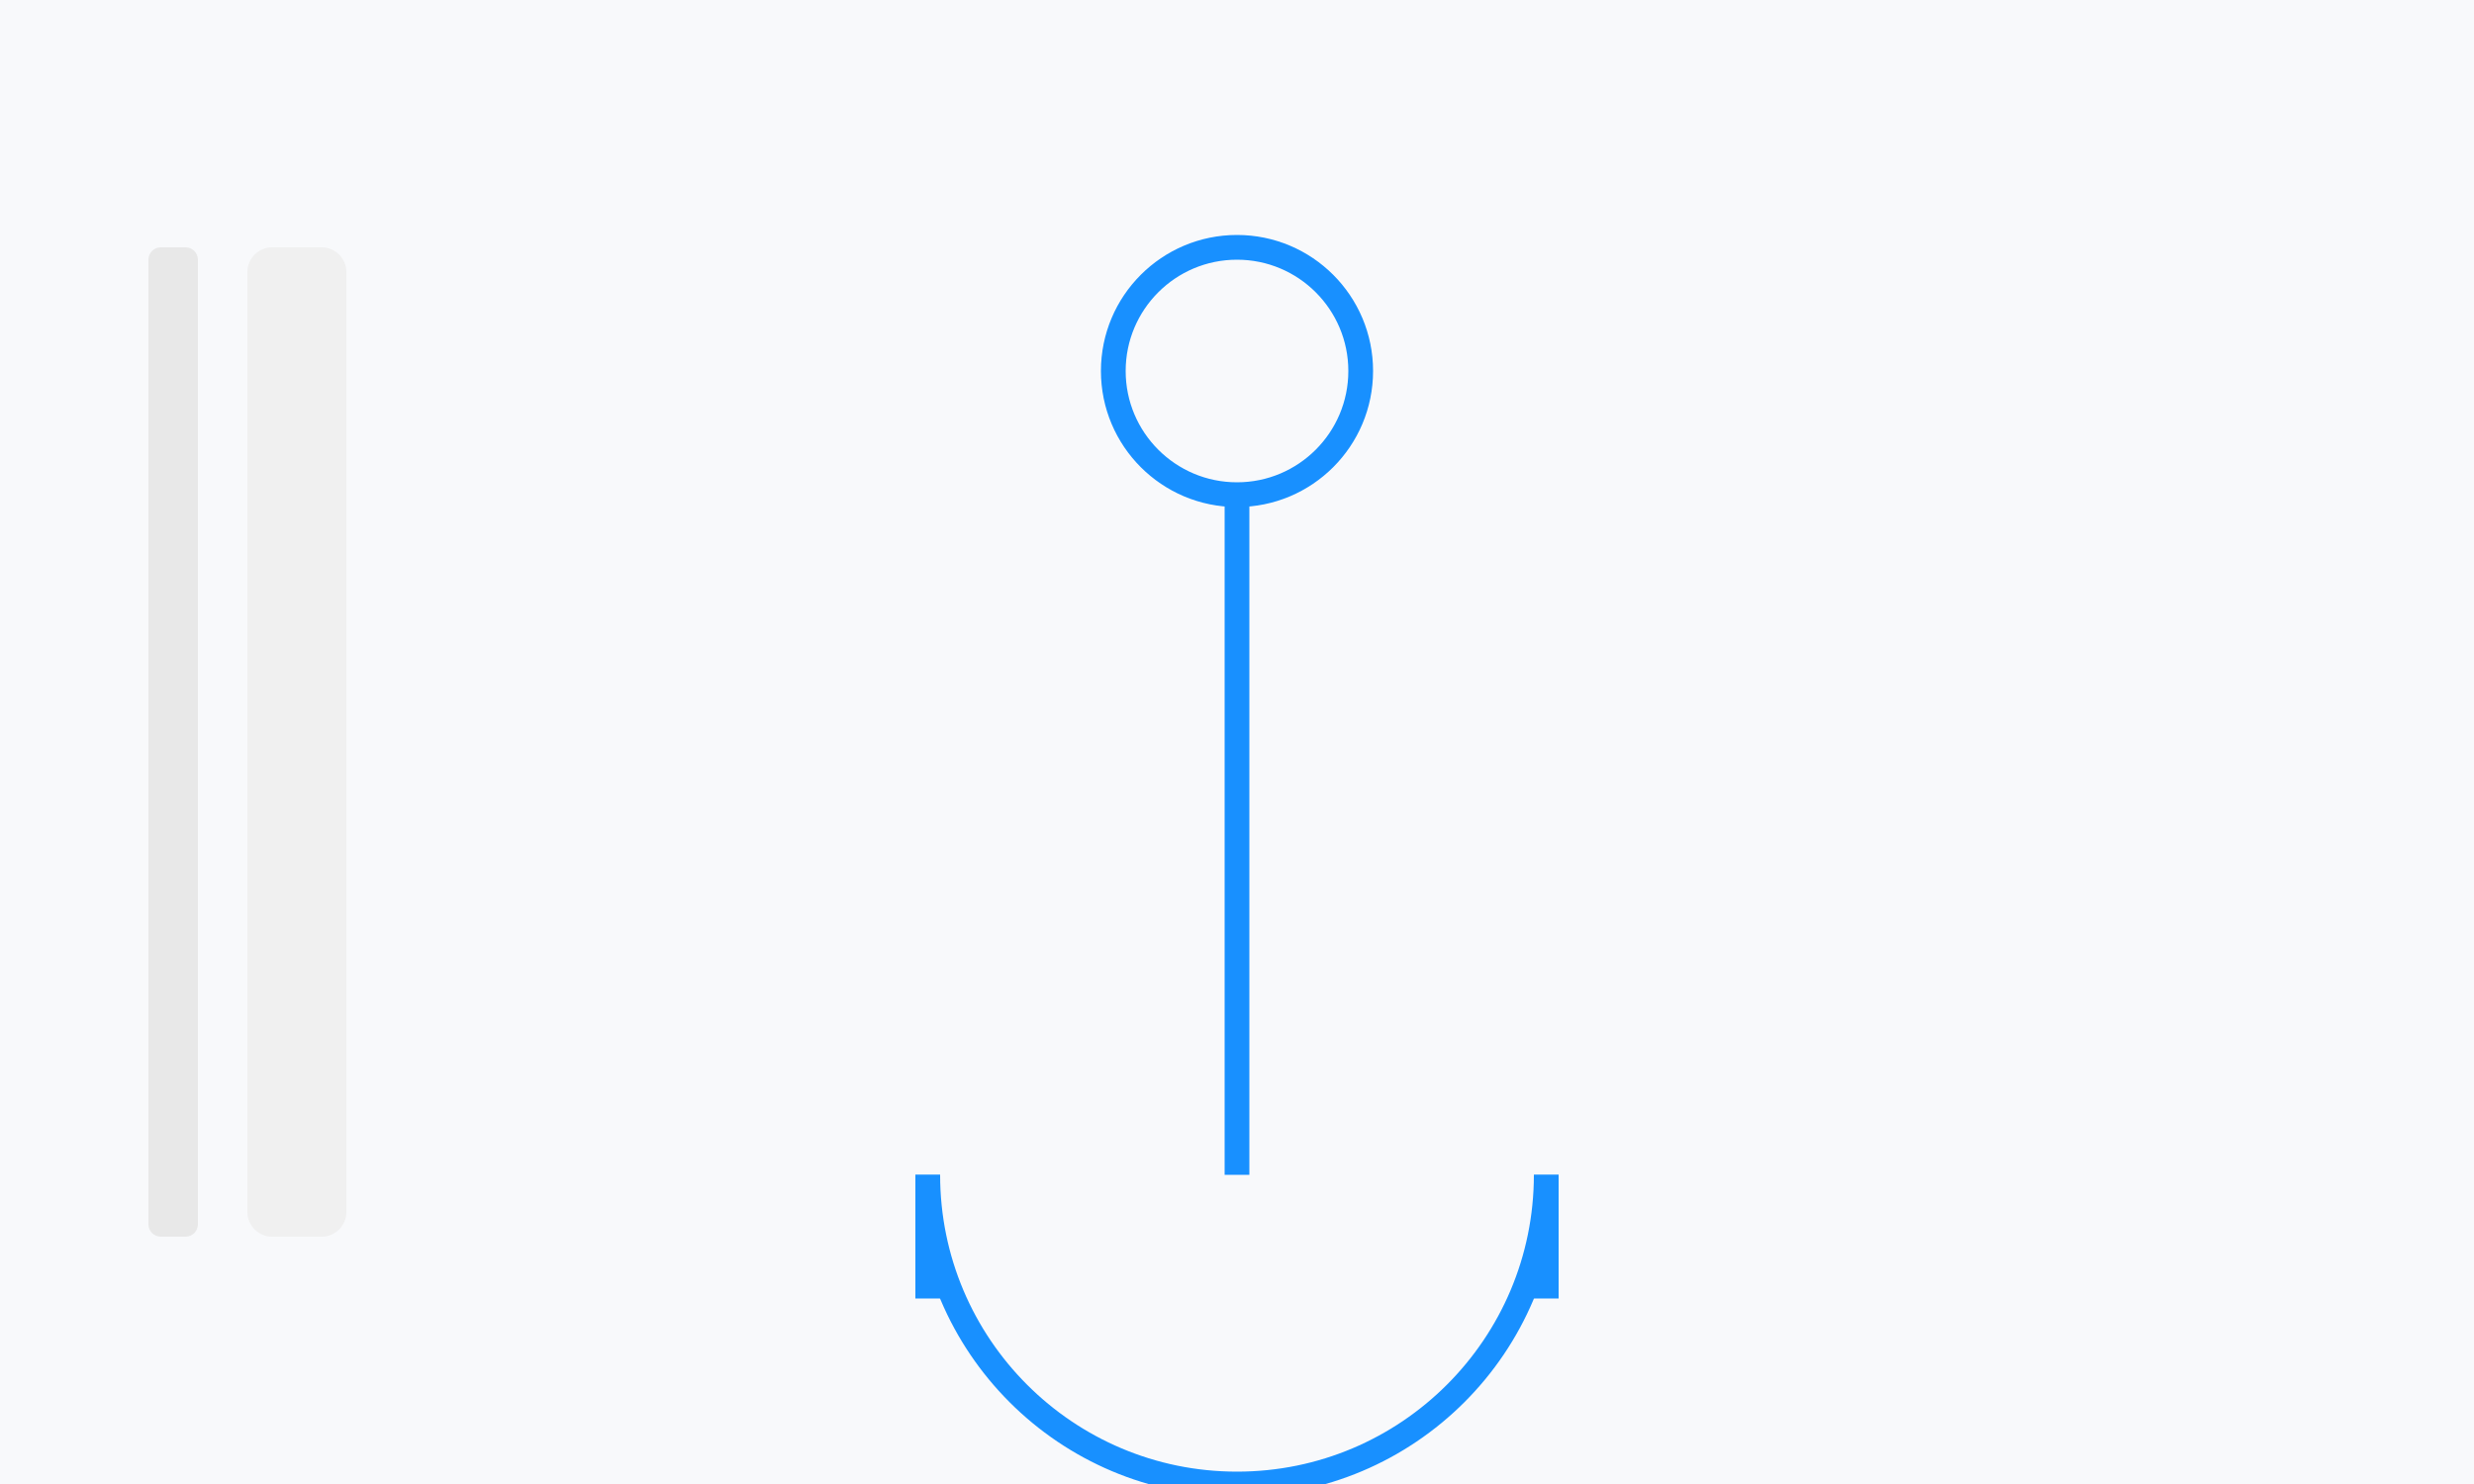
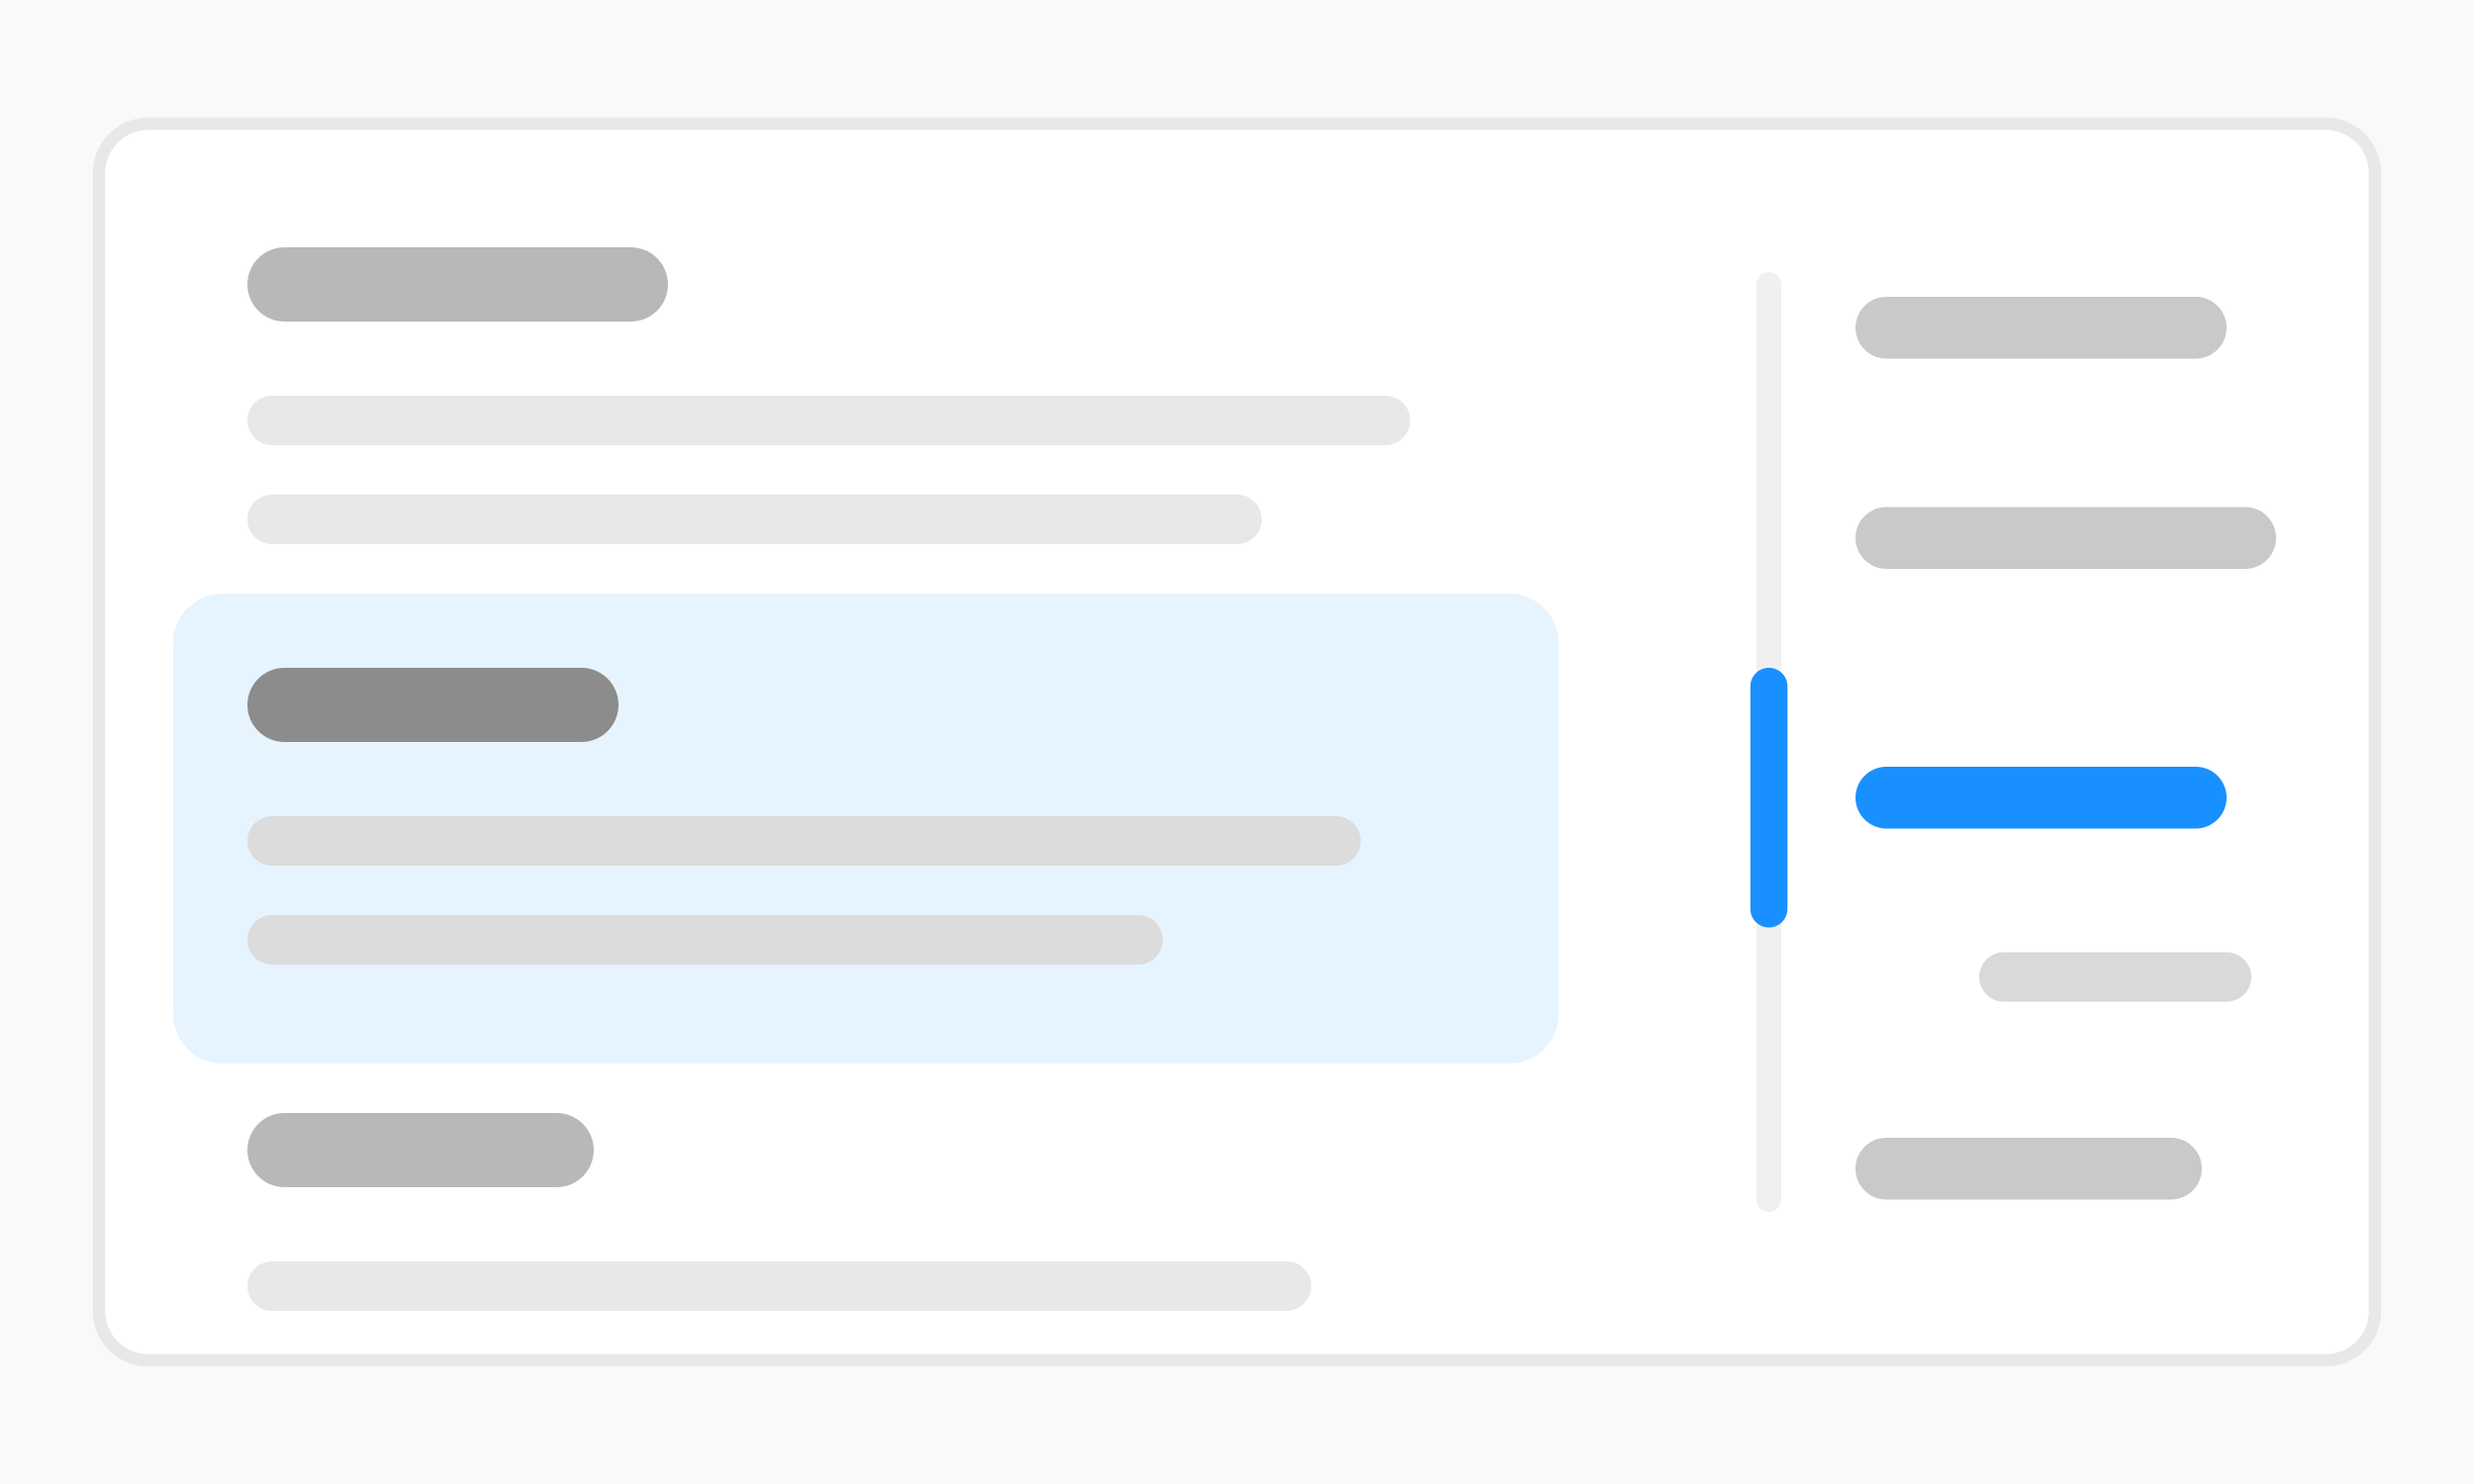
<svg xmlns="http://www.w3.org/2000/svg" width="200" height="120" viewBox="0 0 200 120">
  <rect width="200" height="120" fill="#f8f9fb" />
-   <circle cx="100" cy="30" r="10" fill="none" stroke="#1890ff" stroke-width="2" />
-   <line x1="100" y1="40" x2="100" y2="95" stroke="#1890ff" stroke-width="2" />
-   <path d="M75 95 A25 25 0 0 0 125 95" fill="none" stroke="#1890ff" stroke-width="2" />
-   <line x1="75" y1="95" x2="75" y2="105" stroke="#1890ff" stroke-width="2" />
-   <line x1="125" y1="95" x2="125" y2="105" stroke="#1890ff" stroke-width="2" />
-   <rect x="20" y="20" width="8" height="80" rx="2" fill="#f0f0f0" />
-   <rect x="12" y="20" width="4" height="80" rx="1" fill="#e8e8e8" />
+   <rect x="8" y="10" width="184" height="100" rx="4" fill="#fff" stroke="#e8e8e8" />
+   <rect x="20" y="20" width="34" height="6" rx="3" fill="#b8b8b8" />
+   <rect x="20" y="32" width="94" height="4" rx="2" fill="#e8e8e8" />
+   <rect x="20" y="40" width="82" height="4" rx="2" fill="#e8e8e8" />
+   <rect x="14" y="48" width="112" height="38" rx="4" fill="#e6f4ff" />
+   <rect x="20" y="54" width="30" height="6" rx="3" fill="#8c8c8c" />
+   <rect x="20" y="66" width="90" height="4" rx="2" fill="#dcdcdc" />
+   <rect x="20" y="74" width="74" height="4" rx="2" fill="#dcdcdc" />
+   <rect x="20" y="90" width="28" height="6" rx="3" fill="#b8b8b8" />
+   <rect x="20" y="102" width="86" height="4" rx="2" fill="#e8e8e8" />
+   <rect x="142" y="22" width="2" height="76" rx="1" fill="#f0f0f0" />
+   <rect x="141.5" y="54" width="3" height="21" rx="1.5" fill="#1890ff" />
+   <rect x="150" y="24" width="30" height="5" rx="2.5" fill="#c9c9c9" />
+   <rect x="150" y="41" width="34" height="5" rx="2.5" fill="#c9c9c9" />
+   <rect x="150" y="62" width="30" height="5" rx="2.5" fill="#1890ff" />
+   <rect x="160" y="77" width="22" height="4" rx="2" fill="#d9d9d9" />
+   <rect x="150" y="92" width="28" height="5" rx="2.5" fill="#c9c9c9" />
</svg>
